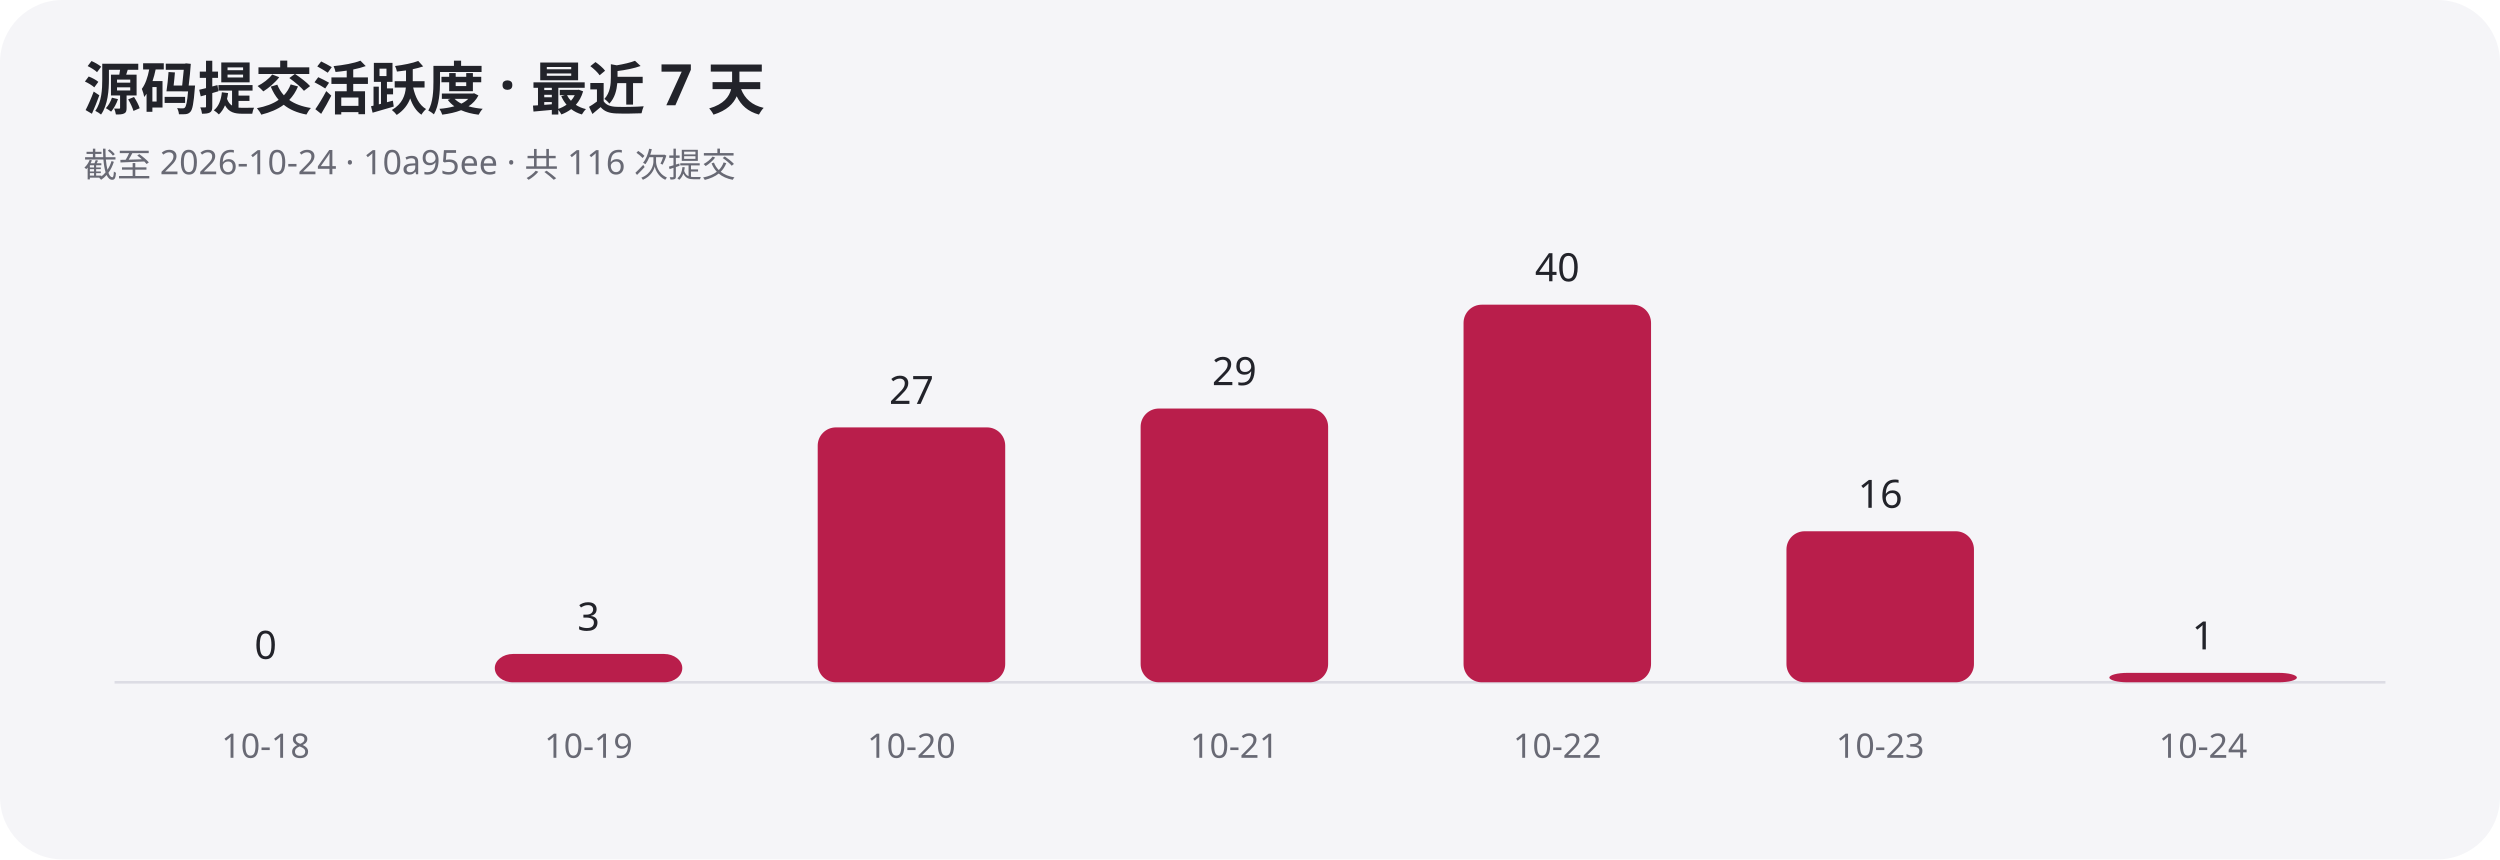
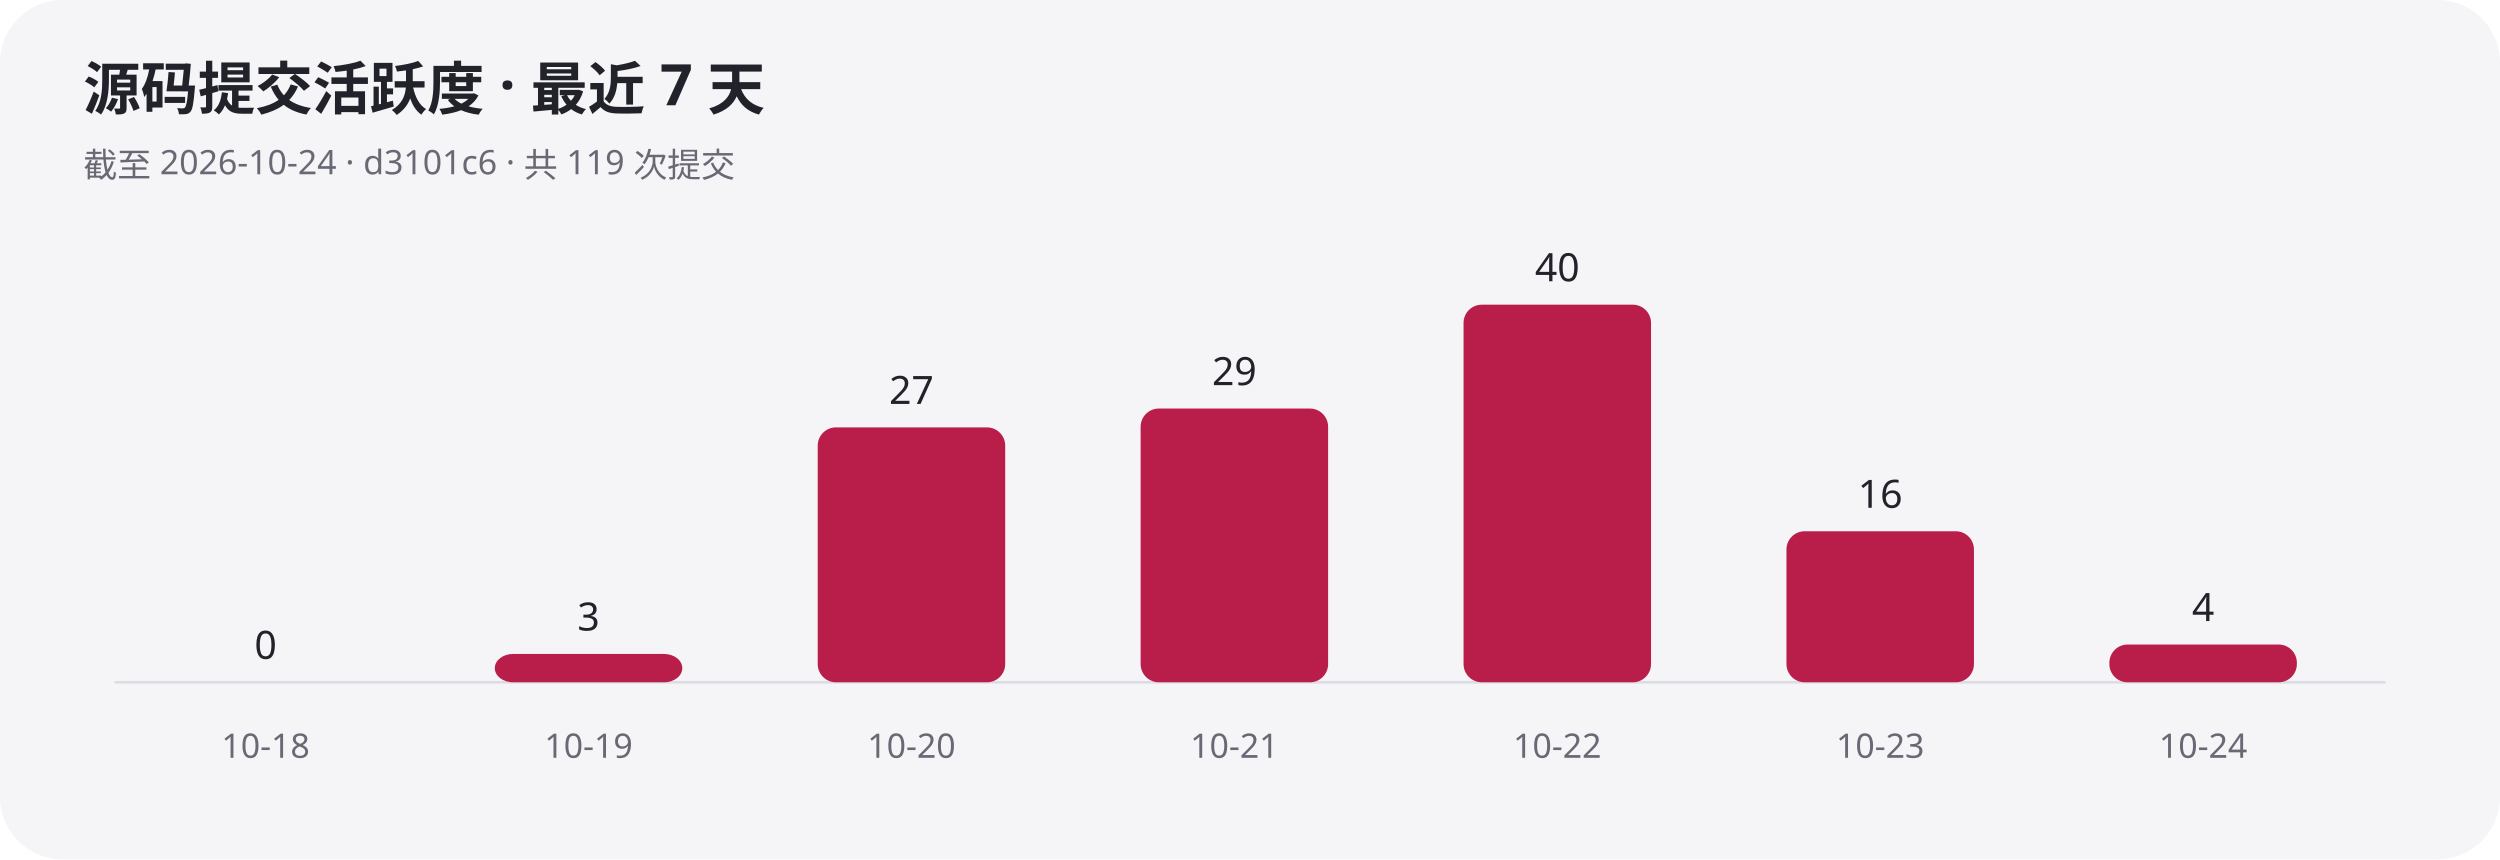
<svg xmlns="http://www.w3.org/2000/svg" width="960" height="330" viewBox="0 0 960 330" role="img" aria-labelledby="title desc">
  <rect width="960" height="330" rx="24" fill="#F5F5F8" />
  <g font-family="system-ui, sans-serif" fill="#22232A">
    <text x="32" y="42" font-size="22" font-weight="650">源码提交活跃度 · 最近 7 天</text>
-     <text x="32" y="68" font-size="13" fill="#686974">截至 2026-10-24 · 10a95ee · 共 116 次提交</text>
+     <text x="32" y="68" font-size="13" fill="#686974">截至 2026-10-24 · d3101c6 · 共 119 次提交</text>
    <line x1="44" y1="262" x2="916" y2="262" stroke="#DCDCE4" />
    <rect x="66" y="262.0" width="72" height="0.0" rx="7" fill="#B91E4B" />
    <text x="102" y="253.0" font-size="15" text-anchor="middle">0</text>
    <text x="102" y="291" font-size="13" text-anchor="middle" fill="#686974">10-18</text>
    <rect x="190" y="251.12" width="72" height="10.88" rx="7" fill="#B91E4B" />
    <text x="226" y="242.12" font-size="15" text-anchor="middle">3</text>
    <text x="226" y="291" font-size="13" text-anchor="middle" fill="#686974">10-19</text>
    <rect x="314" y="164.12" width="72" height="97.88" rx="7" fill="#B91E4B" />
    <text x="350" y="155.12" font-size="15" text-anchor="middle">27</text>
    <text x="350" y="291" font-size="13" text-anchor="middle" fill="#686974">10-20</text>
    <rect x="438" y="156.88" width="72" height="105.12" rx="7" fill="#B91E4B" />
    <text x="474" y="147.88" font-size="15" text-anchor="middle">29</text>
    <text x="474" y="291" font-size="13" text-anchor="middle" fill="#686974">10-21</text>
    <rect x="562" y="117.0" width="72" height="145.0" rx="7" fill="#B91E4B" />
    <text x="598" y="108.0" font-size="15" text-anchor="middle">40</text>
    <text x="598" y="291" font-size="13" text-anchor="middle" fill="#686974">10-22</text>
    <rect x="686" y="204.0" width="72" height="58.0" rx="7" fill="#B91E4B" />
    <text x="722" y="195.0" font-size="15" text-anchor="middle">16</text>
    <text x="722" y="291" font-size="13" text-anchor="middle" fill="#686974">10-23</text>
-     <rect x="810" y="258.38" width="72" height="3.62" rx="7" fill="#B91E4B" />
-     <text x="846" y="249.38" font-size="15" text-anchor="middle">1</text>
+     <rect x="810" y="247.5" width="72" height="14.5" rx="7" fill="#B91E4B" />
+     <text x="846" y="238.5" font-size="15" text-anchor="middle">4</text>
    <text x="846" y="291" font-size="13" text-anchor="middle" fill="#686974">10-24</text>
  </g>
</svg>
